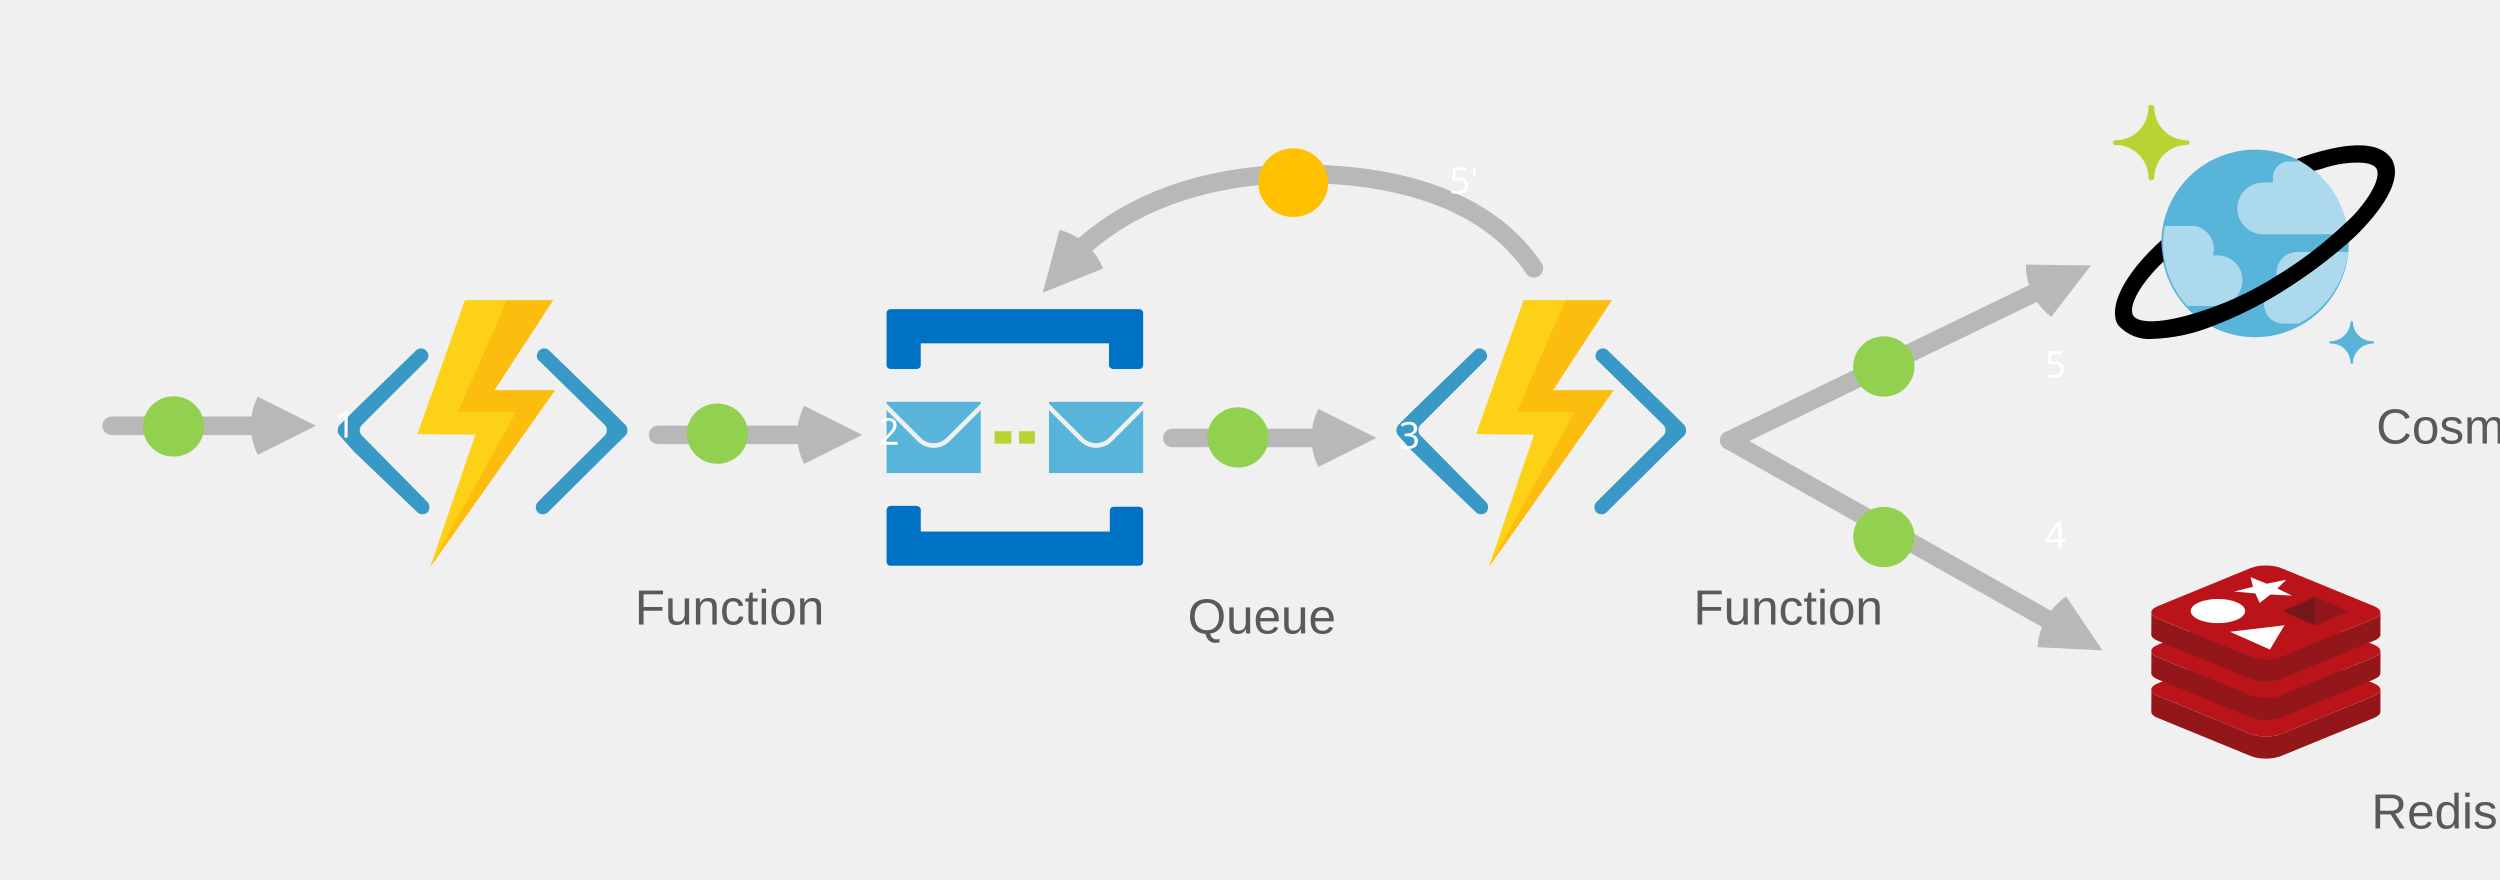
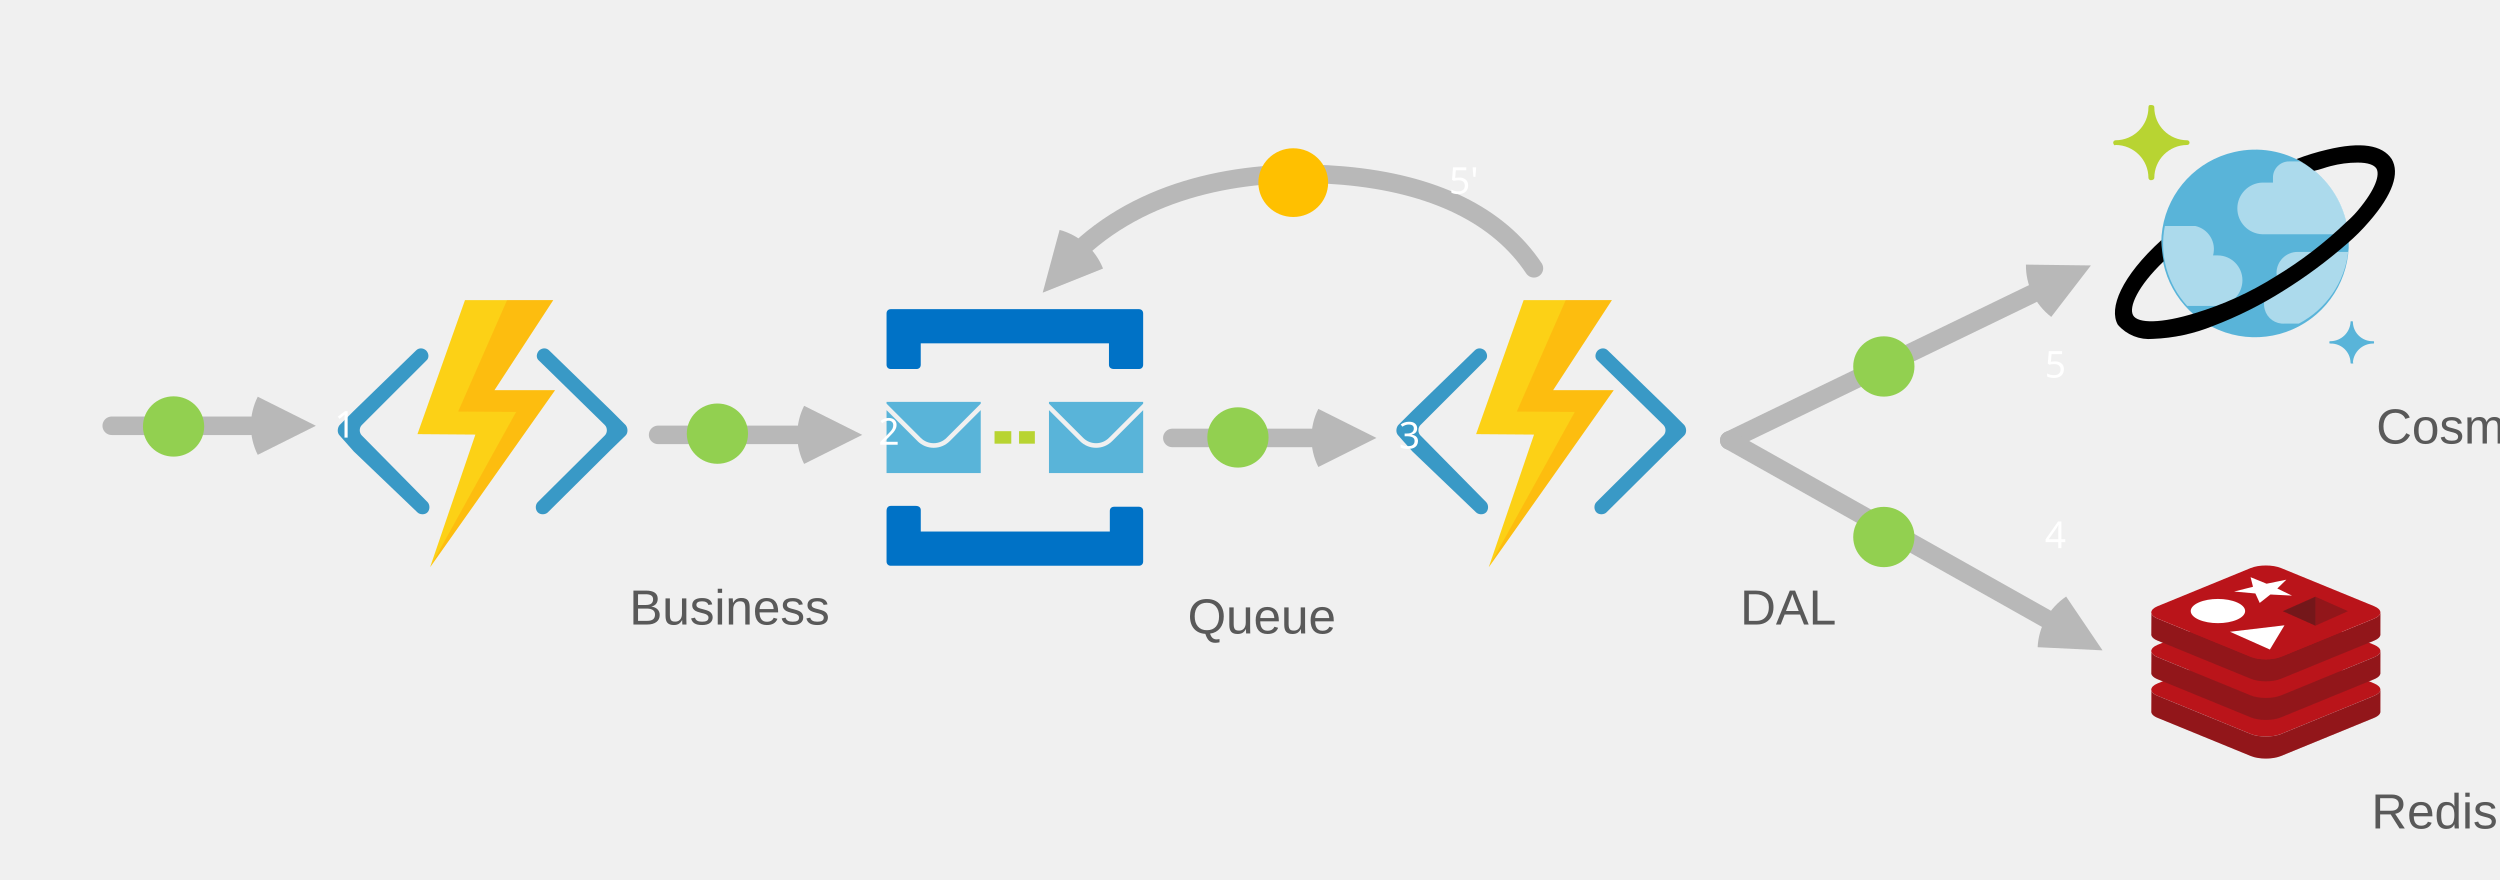
<svg xmlns="http://www.w3.org/2000/svg" xmlns:ns1="http://schemas.microsoft.com/visio/2003/SVGExtensions/" xmlns:xlink="http://www.w3.org/1999/xlink" width="8.438in" height="2.967in" viewBox="0 0 607.542 213.628" xml:space="preserve" color-interpolation-filters="sRGB" class="st22">
  <ns1:documentProperties ns1:langID="1036" ns1:metric="true" ns1:viewMarkup="false" />
  <style type="text/css">
	
		.st1 {marker-end:url(#mrkr6-6);stroke:#b8b8b8;stroke-linecap:round;stroke-linejoin:round;stroke-width:4.5}
		.st2 {fill:#b8b8b8;fill-opacity:1;stroke:#b8b8b8;stroke-opacity:1;stroke-width:0.641}
		.st3 {fill:#3999c6;stroke:none;stroke-linecap:butt;stroke-width:9.562}
		.st4 {fill:#fcd116;stroke:none;stroke-linecap:butt;stroke-width:9.562}
		.st5 {fill:#ff8c00;fill-opacity:0.3;stroke:none;stroke-linecap:butt;stroke-width:9.562}
		.st6 {fill:none;stroke:none;stroke-linecap:round;stroke-linejoin:round;stroke-width:0.5}
		.st7 {fill:#595959;font-family:Arial;font-size:1em}
		.st8 {fill:#59b4d9;stroke:none;stroke-linecap:butt;stroke-width:25.52}
		.st9 {fill:#ffffff;fill-opacity:0.5;stroke:none;stroke-linecap:butt;stroke-width:25.52}
		.st10 {fill:#b8d432;stroke:none;stroke-linecap:butt;stroke-width:25.52}
		.st11 {fill:#000000;stroke:none;stroke-linecap:butt;stroke-width:25.52}
		.st12 {fill:#ba141a;stroke:none;stroke-linecap:butt;stroke-width:0.75}
		.st13 {fill:#1e1e1e;fill-opacity:0.25;stroke:none;stroke-linecap:butt;stroke-width:0.75}
		.st14 {fill:#ffffff;stroke:none;stroke-linecap:butt;stroke-width:0.75}
		.st15 {fill:#0072c6;stroke:none;stroke-linecap:butt;stroke-width:0.75}
		.st16 {fill:#59b4d9;stroke:none;stroke-linecap:butt;stroke-width:0.75}
		.st17 {fill:#b8d432;stroke:none;stroke-linecap:butt;stroke-width:0.75}
		.st18 {marker-end:url(#mrkr6-126);stroke:#b8b8b8;stroke-linecap:round;stroke-linejoin:round;stroke-width:4.5}
		.st19 {fill:#92d050;stroke:none;stroke-linecap:round;stroke-linejoin:round;stroke-width:0.5}
		.st20 {fill:#ffffff;font-family:Arial Black;font-size:0.75em}
		.st21 {fill:#ffc000;stroke:none;stroke-linecap:round;stroke-linejoin:round;stroke-width:0.5}
		.st22 {fill:none;fill-rule:evenodd;font-size:12px;overflow:visible;stroke-linecap:square;stroke-miterlimit:3}
	
	</style>
  <defs id="Markers">
    <g id="lend6">
      <path d="M 2 1 L 0 0 L 2.012 -1.006 C 2.329 -0.373 2.329 0.373 2.012 1.006 " style="stroke:none" />
    </g>
    <marker id="mrkr6-6" class="st2" ns1:arrowType="6" ns1:arrowSize="2" ns1:setback="3.51" refX="-3.51" orient="auto" markerUnits="strokeWidth" overflow="visible">
      <use xlink:href="#lend6" transform="scale(-1.56,-1.56) " />
    </marker>
    <marker id="mrkr6-126" class="st2" ns1:arrowType="6" ns1:arrowSize="2" ns1:setback="3.43" refX="-3.43" orient="auto" markerUnits="strokeWidth" overflow="visible">
      <use xlink:href="#lend6" transform="scale(-1.56,-1.56) " />
    </marker>
  </defs>
  <g ns1:mID="0" ns1:index="1" ns1:groupContext="foregroundPage">
    <ns1:pageProperties ns1:drawingScale="0.0393701" ns1:pageScale="0.0393701" ns1:drawingUnits="24" ns1:shadowOffsetX="8.50394" ns1:shadowOffsetY="-8.50394" />
    <ns1:layer ns1:name="Lien" ns1:index="0" />
    <g id="shape103-1" ns1:mID="103" ns1:groupContext="shape" ns1:layerMember="0" transform="translate(420.248,-106.602)">
      <path d="M0 213.63 L73.66 177.99" class="st1" />
    </g>
    <g id="group106-7" transform="translate(339.141,-75.7986)" ns1:mID="106" ns1:groupContext="group">
      <g id="shape107-8" ns1:mID="107" ns1:groupContext="shape" transform="translate(48.1693,-12.6472)">
        <path d="M22 194.27 C22.65 193.61 22.54 192.4 22 191.74 L18.59 188.33 L3.41 173.6 C2.75 172.94 1.76 172.94 0.99 173.6         C0.33 174.26 0.11 175.47 0.99 176.13 L16.94 191.74 C17.6 192.4 17.6 193.61 16.94 194.27 L0.66 210.44         C0 211.1 0 212.31 0.66 212.97 C1.32 213.63 2.53 213.52 3.08 212.97 L18.15 198.01 C18.15 198.01 18.15         198.01 18.26 197.9 L22 194.27 Z" class="st3" />
      </g>
      <g id="shape108-10" ns1:mID="108" ns1:groupContext="shape" transform="translate(0,-12.6472)">
        <path d="M0.66 194.27 C0 193.61 0.11 192.4 0.66 191.74 L4.07 188.33 L19.25 173.6 C19.91 172.94 20.9 172.94 21.67         173.6 C22.33 174.26 22.54 175.47 21.67 176.13 L6.05 191.74 C5.39 192.4 5.39 193.61 6.05 194.27 L22 210.44         C22.65 211.1 22.65 212.31 22 212.97 C21.34 213.63 20.13 213.52 19.58 212.97 L4.18 198.23 C4.18 198.23         4.18 198.23 4.07 198.12 L0.66 194.27 Z" class="st3" />
      </g>
-       <g id="shape109-12" ns1:mID="109" ns1:groupContext="shape" transform="translate(19.5756,2.84217E-14)">
+       <g id="shape109-12" ns1:mID="109" ns1:groupContext="shape" transform="translate(19.5756,0)">
        <path d="M32.99 148.74 L11.55 148.74 L0 181.3 L14.08 181.41 L3.08 213.63 L33.43 170.63 L18.7 170.63 L32.99 148.74         Z" class="st4" />
      </g>
-       <g id="shape110-14" ns1:mID="110" ns1:groupContext="shape" transform="translate(22.655,2.84217E-14)">
+       <g id="shape110-14" ns1:mID="110" ns1:groupContext="shape" transform="translate(22.655,0)">
        <path d="M15.62 170.63 L29.91 148.74 L18.7 148.74 L6.82 175.8 L20.9 175.91 L0 213.63 L30.35 170.63 L15.62 170.63 Z" class="st5" />
      </g>
    </g>
    <g id="shape111-16" ns1:mID="111" ns1:groupContext="shape" transform="translate(336.653,-51.2794)">
      <ns1:textBlock ns1:margins="rect(4,4,4,4)" ns1:tabSpace="42.5197" />
      <ns1:textRect cx="37.9" cy="199.455" width="75.81" height="28.346" />
      <rect x="0" y="185.282" width="75.8" height="28.346" class="st6" />
-       <text x="14.89" y="203.05" class="st7" ns1:langID="1036">
-         <ns1:paragraph ns1:horizAlign="1" />
-         <ns1:tabList />Function</text>
+       <text x="26.23" y="203.05" class="st7" ns1:langID="1036">
+         <ns1:paragraph ns1:horizAlign="1" />
+         <ns1:tabList />DAL</text>
    </g>
    <g id="shape114-19" ns1:mID="114" ns1:groupContext="shape" transform="translate(501.744,-95.2639)">
      <ns1:textBlock ns1:margins="rect(4,4,4,4)" ns1:tabSpace="42.5197" />
      <ns1:textRect cx="46.063" cy="199.455" width="92.13" height="28.346" />
      <rect x="0" y="185.282" width="92.126" height="28.346" class="st6" />
      <text x="15.72" y="203.05" class="st7" ns1:langID="1036">
        <ns1:paragraph ns1:horizAlign="1" />
        <ns1:tabList />CosmosDB</text>
    </g>
    <g id="group115-22" transform="translate(512.395,-125.28)" ns1:mID="115" ns1:groupContext="group">
      <g id="group116-23" ns1:mID="116" ns1:groupContext="group">
        <g id="shape117-24" ns1:mID="117" ns1:groupContext="shape" transform="translate(23.7364,-9.73199)">
          <path d="M33.95 188.52 A22.789 22.789 0 1 1 6.82 171.96 A22.704 22.704 0 0 1 33.95 188.52 Z" class="st8" />
        </g>
        <g id="shape118-26" ns1:mID="118" ns1:groupContext="shape" transform="translate(13.7079,-9.70977)">
          <path d="M18.85 203.06 A6.031 6.031 -180 0 0 12.85 197.06 L11.71 197.06 A5.754 5.754 -180 0 0 7.43 189.92          L0 189.92 A22.275 22.275 -180 0 0 5.43 209.34 L12.85 209.34 A6.283 6.283 -180 0 0 18.85 203.06          ZM26.27 178.22 L26.27 179.36 L23.7 179.36 A6.283 6.283 -180 0 0 23.7 191.92 L44.55 191.92 A21.773          21.773 -180 0 0 32.84 174.22 L30.27 174.22 A3.904 3.904 -180 0 0 26.27 178.22 ZM44.55 196.21          L32.27 196.21 A5.12 5.12 -180 0 0 27.13 201.35 A8.339 8.339 -180 0 0 27.7 203.92 A5.175          5.175 -180 0 0 24.27 210.2 A4.658 4.658 -180 0 0 29.13 213.63 L32.56 213.63 A22.695 22.695          -180 0 0 44.55 196.21 Z" class="st9" />
        </g>
        <g id="shape119-28" ns1:mID="119" ns1:groupContext="shape" transform="translate(1.14233,-44.5507)">
          <path d="M9.14 213.63 a0.614 0.614 0 0 1 -0.571 -0.571 A7.996 7.996 -180 0 0 0.57 205.06 C0.29 205.35          0 204.77 0 204.49 a0.614 0.614 0 0 1 0.571 -0.571 A7.996 7.996 -180 0 0 8.57 195.92 C8.57          195.35 8.85 195.35 9.14 195.35 C9.42 195.35 10 195.35 10 195.92 A7.996 7.996 -180 0 0 17.99          203.92 a0.571 0.571 0 0 1 0 1.142 A7.996 7.996 -180 0 0 10 213.06 C10 213.34 9.71 213.63          9.14 213.63 Z" class="st10" />
        </g>
        <g id="shape120-30" ns1:mID="120" ns1:groupContext="shape" transform="translate(53.6893,-1.13687E-13)">
          <path d="M5.43 213.63 C5.14 213.63 5.14 213.63 5.14 213.34 A4.758 4.758 -180 0 0 0.29 208.77 C0 208.77 0          208.77 0 208.49 C0 208.2 0 208.2 0.29 208.2 A4.955 4.955 -180 0 0 5.14 203.63 C5.14 203.35 5.14          203.35 5.43 203.35 C5.71 203.35 5.71 203.35 5.71 203.63 A4.758 4.758 -180 0 0 10.57 208.2 C10.85          208.2 10.85 208.2 10.85 208.49 C10.85 208.77 10.85 208.77 10.57 208.77 A4.955 4.955 -180 0 0          5.71 213.34 C6 213.63 5.71 213.63 5.43 213.63 Z" class="st8" />
        </g>
        <g id="shape121-32" ns1:mID="121" ns1:groupContext="shape" transform="translate(0,-5.99721)">
          <path d="M68.83 169.93 C66.54 166.51 61.4 165.65 53.12 167.65 A56.408 56.408 -180 0 0 45.69 169.93 A22.381          22.381 0 0 1 49.98 172.79 C51.4 172.5 52.83 171.93 53.97 171.65 A25.928 25.928 0 0 1 60.54 170.79          C63.11 170.79 64.54 171.36 65.11 172.22 C65.97 173.65 65.11 177.07 60.54 182.5 A26.925 26.925          0 0 1 57.69 185.36 A97.32 97.32 0 0 1 40.55 198.49 A79.677 79.677 0 0 1 21.13 207.35 C12.85          209.92 7.14 209.92 6 207.92 C4.85 205.92 7.14 200.78 13.42 194.78 A31.468 31.468 0 0 1 12.85 189.64          C3.14 198.49 0 206.2 2.28 210.2 A10.024 10.024 -180 0 0 10.85 213.63 A42.971 42.971 -180 0 0          25.42 210.49 A96.027 96.027 -180 0 0 42.55 201.92 A119.57 119.57 -180 0 0 57.97 190.5 A48.675          48.675 -180 0 0 63.4 185.07 C69.11 178.5 70.82 173.36 68.83 169.93 Z" class="st11" />
        </g>
      </g>
    </g>
    <g id="group122-34" transform="translate(522.296,-29.0745)" ns1:mID="122" ns1:groupContext="group">
      <g id="group123-35" ns1:mID="123" ns1:groupContext="group">
-         <g id="shape124-36" ns1:mID="124" ns1:groupContext="shape" transform="translate(0.351867,2.84217E-14)">
+         <g id="shape124-36" ns1:mID="124" ns1:groupContext="shape" transform="translate(0.351867,0)">
          <path d="M0.17 201.87 C0.07 202.47 0.58 203.07 1.68 203.52 L24.31 212.79 C26.34 213.63 29.65 213.63 31.68 212.79          L54.31 203.52 C55.41 203.07 55.92 202.47 55.82 201.87 L55.83 196.56 C55.9 197.14 55.39 197.73 54.31          198.18 L31.68 207.45 C29.65 208.28 26.34 208.28 24.31 207.45 L1.68 198.18 C0.5 197.69 0 197.03 0.2          196.39 L0.17 201.87 Z" class="st12" />
        </g>
        <g id="shape125-38" ns1:mID="125" ns1:groupContext="shape" transform="translate(0,-5.34482)">
          <path d="M54.66 200.5 C56.69 201.34 56.69 202.69 54.66 203.52 L32.03 212.79 C30 213.63 26.7 213.63 24.66 212.79          L2.04 203.52 C0 202.69 0 201.34 2.04 200.5 L24.66 191.23 C26.7 190.4 30 190.4 32.04 191.23 L54.66          200.5 Z" class="st12" />
        </g>
      </g>
      <g id="group126-40" transform="translate(0,-9.38238)" ns1:mID="126" ns1:groupContext="group">
-         <g id="shape127-41" ns1:mID="127" ns1:groupContext="shape" transform="translate(0.351867,2.84217E-14)">
+         <g id="shape127-41" ns1:mID="127" ns1:groupContext="shape" transform="translate(0.351867,0)">
          <path d="M0.17 201.87 C0.07 202.47 0.58 203.07 1.68 203.52 L24.31 212.79 C26.34 213.63 29.65 213.63 31.68 212.79          L54.31 203.52 C55.41 203.07 55.92 202.47 55.82 201.87 L55.83 196.56 C55.9 197.14 55.39 197.73 54.31          198.18 L31.68 207.45 C29.65 208.28 26.34 208.28 24.31 207.45 L1.68 198.18 C0.5 197.69 0 197.03 0.2          196.39 L0.17 201.87 Z" class="st12" />
        </g>
        <g id="shape128-43" ns1:mID="128" ns1:groupContext="shape" transform="translate(0,-5.34482)">
          <path d="M54.66 200.5 C56.69 201.34 56.69 202.69 54.66 203.52 L32.03 212.79 C30 213.63 26.7 213.63 24.66 212.79          L2.04 203.52 C0 202.69 0 201.34 2.04 200.5 L24.66 191.23 C26.7 190.4 30 190.4 32.04 191.23 L54.66          200.5 Z" class="st12" />
        </g>
      </g>
      <g id="group129-45" ns1:mID="129" ns1:groupContext="group">
        <g id="shape130-46" ns1:mID="130" ns1:groupContext="shape" transform="translate(0.351867,-18.7648)">
          <path d="M0.17 201.87 C0.07 202.47 0.58 203.07 1.68 203.52 L24.31 212.79 C26.34 213.63 29.65 213.63 31.68 212.79          L54.31 203.52 C55.41 203.07 55.92 202.47 55.82 201.87 L55.83 196.56 C55.9 197.14 55.39 197.73 54.31          198.18 L31.68 207.45 C29.65 208.28 26.34 208.28 24.31 207.45 L1.68 198.18 C0.5 197.69 0 197.03 0.2          196.39 L0.17 201.87 Z" class="st12" />
        </g>
-         <g id="shape131-48" ns1:mID="131" ns1:groupContext="shape" transform="translate(0.351867,2.84217E-14)">
+         <g id="shape131-48" ns1:mID="131" ns1:groupContext="shape" transform="translate(0.351867,0)">
          <path d="M0.17 201.87 C0.07 202.47 0.58 203.07 1.68 203.52 L24.31 212.79 C26.34 213.63 29.65 213.63 31.68 212.79          L54.31 203.52 C55.41 203.07 55.92 202.47 55.82 201.87 L55.83 196.56 C55.9 197.14 55.39 197.73 54.31          198.18 L31.68 207.45 C29.65 208.28 26.34 208.28 24.31 207.45 L1.68 198.18 C0.5 197.69 0 197.03 0.2          196.39 L0.17 201.87 Z" class="st13" />
        </g>
        <g id="shape132-50" ns1:mID="132" ns1:groupContext="shape" transform="translate(0.351867,-9.38238)">
          <path d="M0.17 201.87 C0.07 202.47 0.58 203.07 1.68 203.52 L24.31 212.79 C26.34 213.63 29.65 213.63 31.68 212.79          L54.31 203.52 C55.41 203.07 55.92 202.47 55.82 201.87 L55.83 196.56 C55.9 197.14 55.39 197.73 54.31          198.18 L31.68 207.45 C29.65 208.28 26.34 208.28 24.31 207.45 L1.68 198.18 C0.5 197.69 0 197.03 0.2          196.39 L0.17 201.87 Z" class="st13" />
        </g>
        <g id="shape133-52" ns1:mID="133" ns1:groupContext="shape" transform="translate(0.351867,-18.7648)">
          <path d="M0.17 201.87 C0.07 202.47 0.58 203.07 1.68 203.52 L24.31 212.79 C26.34 213.63 29.65 213.63 31.68 212.79          L54.31 203.52 C55.41 203.07 55.92 202.47 55.82 201.87 L55.83 196.56 C55.9 197.14 55.39 197.73 54.31          198.18 L31.68 207.45 C29.65 208.28 26.34 208.28 24.31 207.45 L1.68 198.18 C0.5 197.69 0 197.03 0.2          196.39 L0.17 201.87 Z" class="st13" />
        </g>
        <g id="shape134-54" ns1:mID="134" ns1:groupContext="shape" transform="translate(0,-24.1096)">
          <path d="M54.66 200.5 C56.69 201.34 56.69 202.69 54.66 203.52 L32.03 212.79 C30 213.63 26.7 213.63 24.66 212.79          L2.04 203.52 C0 202.69 0 201.34 2.04 200.5 L24.66 191.23 C26.7 190.4 30 190.4 32.04 191.23 L54.66          200.5 Z" class="st12" />
        </g>
      </g>
      <g id="shape135-56" ns1:mID="135" ns1:groupContext="shape" transform="translate(9.44474,-32.8294)">
        <path d="M11.93 212.48 C9.35 213.63 5.16 213.63 2.58 212.48 C0 211.33 0 209.47 2.58 208.32 C5.16 207.17 9.35 207.17         11.93 208.32 C14.51 209.47 14.51 211.33 11.93 212.48 Z" class="st14" />
      </g>
      <g id="shape136-58" ns1:mID="136" ns1:groupContext="shape" transform="translate(19.6244,-26.7063)">
        <path d="M0 209.31 L13.25 207.74 L9.7 213.63 L0 209.31 Z" class="st14" />
      </g>
      <g id="shape137-60" ns1:mID="137" ns1:groupContext="shape" transform="translate(32.4609,-32.5009)">
        <path d="M7.92 213.63 L0 210.1 L7.92 206.58 L15.85 210.1 L7.92 213.63 Z" class="st13" />
      </g>
      <g id="shape138-62" ns1:mID="138" ns1:groupContext="shape" transform="translate(32.4609,-32.5009)">
        <path d="M7.92 213.63 L0 210.1 L7.92 206.58 L7.92 213.63 Z" class="st13" />
      </g>
      <g id="shape139-64" ns1:mID="139" ns1:groupContext="shape" transform="translate(20.6321,-38.0306)">
        <path d="M5.17 211.33 L0 210.86 L4.59 209.7 L4 207.37 L7.89 208.96 L12.69 207.98 L10.5 210.12 L14.07 211.85 L8.82         211.58 L6.22 213.63 L5.17 211.33 Z" class="st14" />
      </g>
    </g>
    <g id="shape140-66" ns1:mID="140" ns1:groupContext="shape" ns1:layerMember="0" transform="translate(420.248,-106.602)">
      <path d="M0 213.63 L76.94 256.91" class="st1" />
    </g>
    <g id="shape141-71" ns1:mID="141" ns1:groupContext="shape" transform="translate(504.579,-1.7206)">
      <ns1:textBlock ns1:margins="rect(4,4,4,4)" ns1:tabSpace="42.5197" />
      <ns1:textRect cx="46.063" cy="199.455" width="92.13" height="28.346" />
      <rect x="0" y="185.282" width="92.126" height="28.346" class="st6" />
      <text x="11.71" y="203.05" class="st7" ns1:langID="1036">
        <ns1:paragraph ns1:horizAlign="1" />
        <ns1:tabList />Redis Cache</text>
    </g>
    <g id="group142-74" transform="translate(215.445,-76.1393)" ns1:mID="142" ns1:groupContext="group">
      <g id="shape143-75" ns1:mID="143" ns1:groupContext="shape" transform="translate(0,-47.8106)">
        <path d="M1.04 199.08 C0.42 199.08 0 199.49 0 200.12 L0 212.59 C0 213.21 0.42 213.63 1.04 213.63 L7.28 213.63 C7.9         213.63 8.31 213.21 8.31 212.59 L8.31 207.39 L54.05 207.39 L54.05 212.59 C54.05 213.21 54.46 213.63 55.29         213.63 L61.32 213.63 C61.95 213.63 62.36 213.21 62.36 212.59 L62.36 206.35 L62.36 200.12 C62.36 199.49         61.95 199.08 61.32 199.08 L1.04 199.08 Z" class="st15" />
      </g>
      <g id="shape144-77" ns1:mID="144" ns1:groupContext="shape">
        <path d="M61.32 213.63 C61.95 213.63 62.36 213.21 62.36 212.59 L62.36 200.32 C62.36 199.7 61.95 199.29 61.32 199.29         L55.3 199.29 C54.67 199.29 54.26 199.7 54.26 200.32 L54.26 205.31 L8.32 205.31 L8.32 200.12 C8.32 199.49         7.9 199.08 7.07 199.08 L1.04 199.08 C0.42 199.08 0 199.49 0 200.32 L0 212.59 C0 213.21 0.42 213.63 1.04         213.63 L61.32 213.63 Z" class="st15" />
      </g>
      <g id="shape145-79" ns1:mID="145" ns1:groupContext="shape" transform="translate(0,-22.5265)">
        <path d="M15.37 205.86 C14.32 206.91 12.93 207.49 11.45 207.49 C9.96 207.49 8.57 206.91 7.52 205.86 L0 198.34 L0         213.63 L22.89 213.63 L22.89 198.34 L15.37 205.86 Z" class="st16" />
      </g>
      <g id="shape146-81" ns1:mID="146" ns1:groupContext="shape" transform="translate(0,-29.7854)">
        <path d="M11.45 213.63 C12.63 213.63 13.74 213.17 14.58 212.33 L22.89 204.02 L22.89 203.58 L0 203.58 L0 204.02 L8.31         212.33 C9.15 213.17 10.26 213.63 11.45 213.63 Z" class="st16" />
      </g>
      <g id="shape147-83" ns1:mID="147" ns1:groupContext="shape" transform="translate(39.4703,-22.5265)">
        <path d="M15.37 205.86 C14.32 206.91 12.93 207.49 11.45 207.49 C9.96 207.49 8.57 206.91 7.52 205.86 L0 198.34 L0         213.63 L22.89 213.63 L22.89 198.34 L15.37 205.86 Z" class="st16" />
      </g>
      <g id="shape148-85" ns1:mID="148" ns1:groupContext="shape" transform="translate(39.4703,-29.7854)">
        <path d="M11.45 213.63 C12.63 213.63 13.74 213.17 14.58 212.33 L22.89 204.02 L22.89 203.58 L0 203.58 L0 204.02 L8.31         212.33 C9.15 213.17 10.26 213.63 11.45 213.63 Z" class="st16" />
      </g>
      <g id="shape149-87" ns1:mID="149" ns1:groupContext="shape" transform="translate(32.1952,-29.6682)">
        <rect x="0" y="210.592" width="3.847" height="3.036" class="st17" />
      </g>
      <g id="shape150-89" ns1:mID="150" ns1:groupContext="shape" transform="translate(26.2445,-29.6682)">
        <rect x="0" y="210.592" width="4.069" height="3.036" class="st17" />
      </g>
    </g>
    <g id="shape151-91" ns1:mID="151" ns1:groupContext="shape" transform="translate(215.445,-49.1005)">
      <ns1:textBlock ns1:margins="rect(4,4,4,4)" ns1:tabSpace="42.5197" />
      <ns1:textRect cx="31.181" cy="199.455" width="62.37" height="28.346" />
      <rect x="0" y="185.282" width="62.362" height="28.346" class="st6" />
      <text x="13.17" y="203.05" class="st7" ns1:langID="1036">
        <ns1:paragraph ns1:horizAlign="1" />
        <ns1:tabList />Queue</text>
    </g>
    <g id="group152-94" transform="translate(81.8703,-75.7986)" ns1:mID="152" ns1:groupContext="group">
      <g id="shape153-95" ns1:mID="153" ns1:groupContext="shape" transform="translate(48.1693,-12.6472)">
        <path d="M22 194.27 C22.65 193.61 22.54 192.4 22 191.74 L18.59 188.33 L3.41 173.6 C2.75 172.94 1.76 172.94 0.99 173.6         C0.33 174.26 0.11 175.47 0.99 176.13 L16.94 191.74 C17.6 192.4 17.6 193.61 16.94 194.27 L0.66 210.44         C0 211.1 0 212.31 0.66 212.97 C1.32 213.63 2.53 213.52 3.08 212.97 L18.15 198.01 C18.15 198.01 18.15         198.01 18.26 197.9 L22 194.27 Z" class="st3" />
      </g>
      <g id="shape154-97" ns1:mID="154" ns1:groupContext="shape" transform="translate(0,-12.6472)">
        <path d="M0.66 194.27 C0 193.61 0.11 192.4 0.66 191.74 L4.07 188.33 L19.25 173.6 C19.91 172.94 20.9 172.94 21.67         173.6 C22.33 174.26 22.54 175.47 21.67 176.13 L6.05 191.74 C5.39 192.4 5.39 193.61 6.05 194.27 L22 210.44         C22.65 211.1 22.65 212.31 22 212.97 C21.34 213.63 20.13 213.52 19.58 212.97 L4.18 198.23 C4.18 198.23         4.18 198.23 4.07 198.12 L0.66 194.27 Z" class="st3" />
      </g>
-       <g id="shape155-99" ns1:mID="155" ns1:groupContext="shape" transform="translate(19.5756,2.84217E-14)">
+       <g id="shape155-99" ns1:mID="155" ns1:groupContext="shape" transform="translate(19.5756,0)">
        <path d="M32.99 148.74 L11.55 148.74 L0 181.3 L14.08 181.41 L3.08 213.63 L33.43 170.63 L18.7 170.63 L32.99 148.74         Z" class="st4" />
      </g>
-       <g id="shape156-101" ns1:mID="156" ns1:groupContext="shape" transform="translate(22.655,2.84217E-14)">
+       <g id="shape156-101" ns1:mID="156" ns1:groupContext="shape" transform="translate(22.655,0)">
        <path d="M15.62 170.63 L29.91 148.74 L18.7 148.74 L6.82 175.8 L20.9 175.91 L0 213.63 L30.35 170.63 L15.62 170.63 Z" class="st5" />
      </g>
    </g>
    <g id="shape157-103" ns1:mID="157" ns1:groupContext="shape" transform="translate(79.3821,-51.2794)">
      <ns1:textBlock ns1:margins="rect(4,4,4,4)" ns1:tabSpace="42.5197" />
      <ns1:textRect cx="37.9" cy="199.455" width="75.81" height="28.346" />
      <rect x="0" y="185.282" width="75.8" height="28.346" class="st6" />
-       <text x="14.89" y="203.05" class="st7" ns1:langID="1036">
-         <ns1:paragraph ns1:horizAlign="1" />
-         <ns1:tabList />Function</text>
+       <text x="13.55" y="203.05" class="st7" ns1:langID="1036">
+         <ns1:paragraph ns1:horizAlign="1" />
+         <ns1:tabList />Business</text>
    </g>
    <g id="shape158-106" ns1:mID="158" ns1:groupContext="shape" ns1:layerMember="0" transform="translate(284.894,-100.114)">
      <path d="M0 206.54 L33.81 206.54" class="st1" />
    </g>
    <g id="shape159-111" ns1:mID="159" ns1:groupContext="shape" ns1:layerMember="0" transform="translate(159.931,-100.86)">
      <path d="M0 206.54 L33.81 206.54" class="st1" />
    </g>
    <g id="shape160-116" ns1:mID="160" ns1:groupContext="shape" ns1:layerMember="0" transform="translate(27.1501,-103.068)">
      <path d="M0 206.54 L33.81 206.54" class="st1" />
    </g>
    <g id="shape161-121" ns1:mID="161" ns1:groupContext="shape" ns1:layerMember="0" transform="translate(372.768,-152.533)">
      <path d="M0 217.74 C-8.5 204.98 -24.16 197.14 -46.37 195.2 C-66.11 193.47 -91.04 196.41 -108.88 211.85 L-109.12 212.12" class="st18" />
    </g>
    <g id="shape162-127" ns1:mID="162" ns1:groupContext="shape" transform="translate(34.7365,-102.659)">
      <ns1:textBlock ns1:margins="rect(4,4,4,4)" ns1:tabSpace="42.5197" />
      <ns1:textRect cx="7.441" cy="206.301" width="14.89" height="14.653" />
      <ellipse cx="7.441" cy="206.301" rx="7.441" ry="7.327" class="st19" />
      <text x="4.44" y="209" class="st20" ns1:langID="1036">
        <ns1:paragraph ns1:horizAlign="1" />
        <ns1:tabList />1</text>
    </g>
    <g id="shape163-130" ns1:mID="163" ns1:groupContext="shape" transform="translate(450.366,-117.242)">
      <ns1:textBlock ns1:margins="rect(4,4,4,4)" ns1:tabSpace="42.5197" />
      <ns1:textRect cx="7.441" cy="206.301" width="14.89" height="14.653" />
      <ellipse cx="7.441" cy="206.301" rx="7.441" ry="7.327" class="st19" />
      <text x="4.44" y="209" class="st20" ns1:langID="1036">
        <ns1:paragraph ns1:horizAlign="1" />
        <ns1:tabList />5</text>
    </g>
    <g id="shape164-133" ns1:mID="164" ns1:groupContext="shape" transform="translate(166.902,-100.915)">
      <ns1:textBlock ns1:margins="rect(4,4,4,4)" ns1:tabSpace="42.5197" />
      <ns1:textRect cx="7.441" cy="206.301" width="14.89" height="14.653" />
      <ellipse cx="7.441" cy="206.301" rx="7.441" ry="7.327" class="st19" />
      <text x="4.44" y="209" class="st20" ns1:langID="1036">
        <ns1:paragraph ns1:horizAlign="1" />
        <ns1:tabList />2</text>
    </g>
    <g id="shape165-136" ns1:mID="165" ns1:groupContext="shape" transform="translate(293.398,-99.9939)">
      <ns1:textBlock ns1:margins="rect(4,4,4,4)" ns1:tabSpace="42.5197" />
      <ns1:textRect cx="7.441" cy="206.301" width="14.89" height="14.653" />
      <ellipse cx="7.441" cy="206.301" rx="7.441" ry="7.327" class="st19" />
      <text x="4.44" y="209" class="st20" ns1:langID="1036">
        <ns1:paragraph ns1:horizAlign="1" />
        <ns1:tabList />3</text>
    </g>
    <g id="shape166-139" ns1:mID="166" ns1:groupContext="shape" transform="translate(450.366,-75.7986)">
      <ns1:textBlock ns1:margins="rect(4,4,4,4)" ns1:tabSpace="42.5197" />
      <ns1:textRect cx="7.441" cy="206.301" width="14.89" height="14.653" />
      <ellipse cx="7.441" cy="206.301" rx="7.441" ry="7.327" class="st19" />
      <text x="4.44" y="209" class="st20" ns1:langID="1036">
        <ns1:paragraph ns1:horizAlign="1" />
        <ns1:tabList />4</text>
    </g>
    <g id="shape167-142" ns1:mID="167" ns1:groupContext="shape" transform="translate(305.799,-160.895)">
      <ns1:textBlock ns1:margins="rect(4,4,4,4)" ns1:tabSpace="42.5197" />
      <ns1:textRect cx="8.481" cy="205.277" width="16.97" height="16.701" />
      <ellipse cx="8.481" cy="205.277" rx="8.481" ry="8.351" class="st21" />
      <text x="4.23" y="207.98" class="st20" ns1:langID="1036">
        <ns1:paragraph ns1:horizAlign="1" />
        <ns1:tabList />5'</text>
    </g>
  </g>
</svg>
